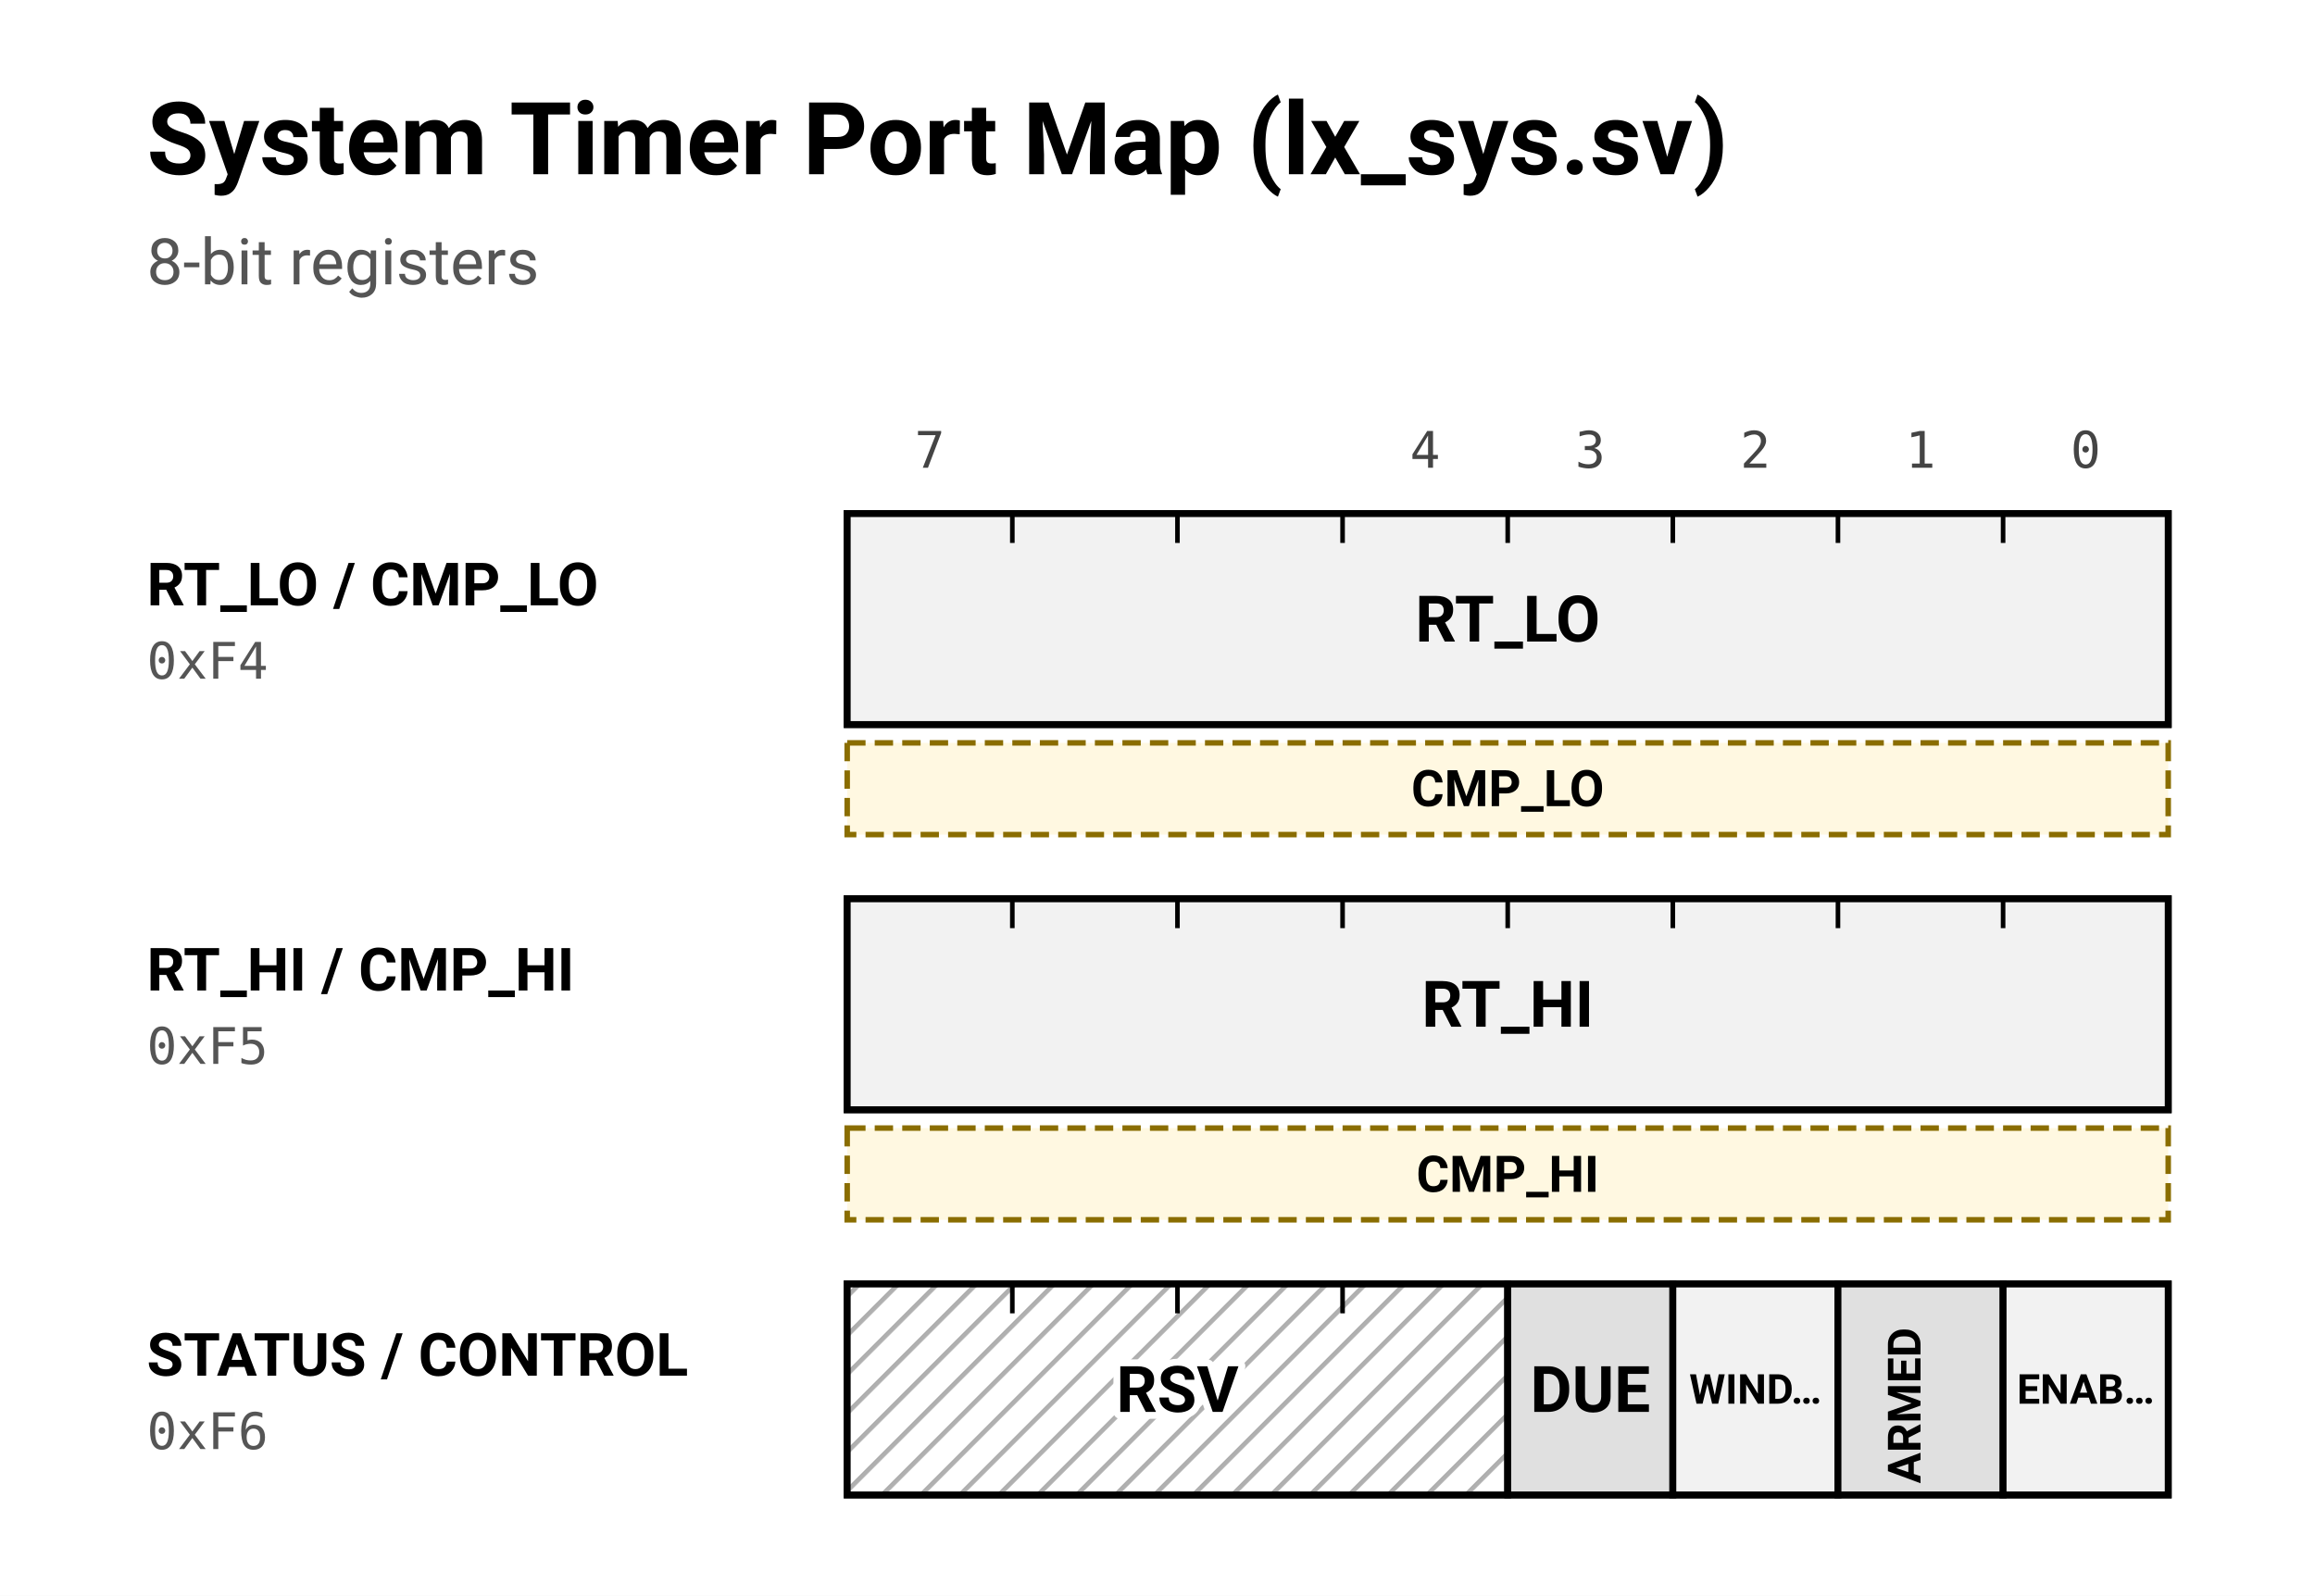
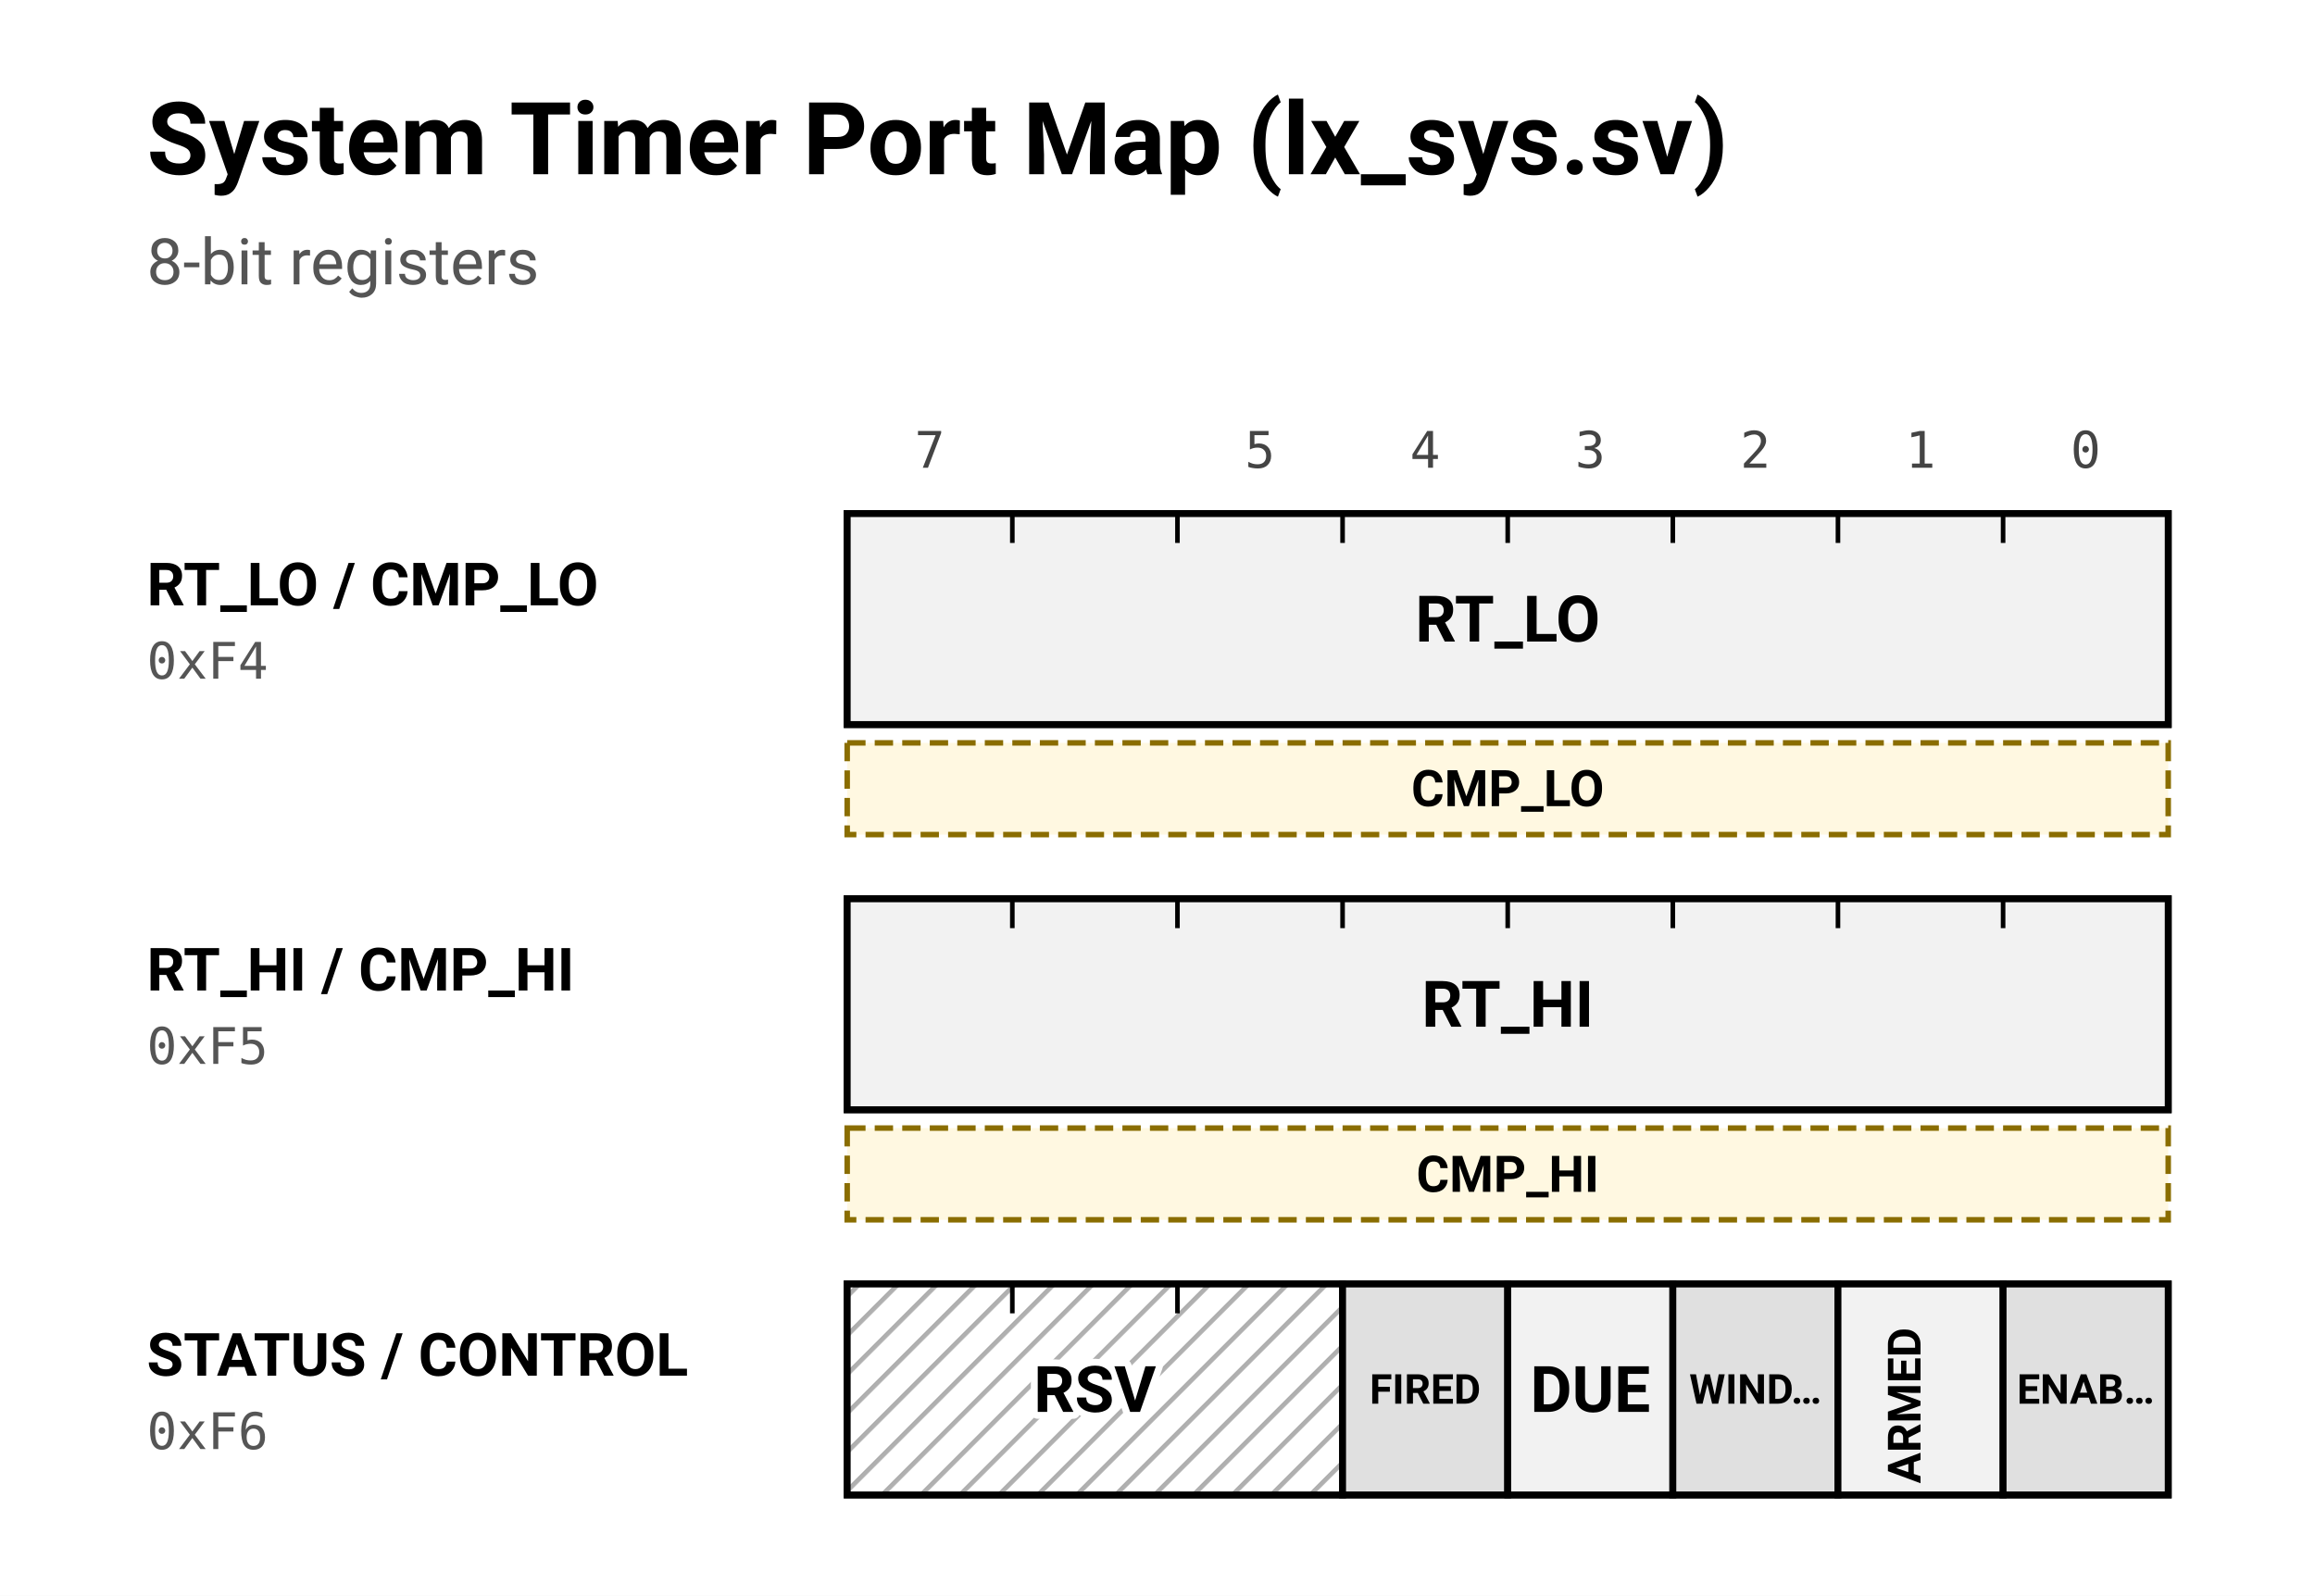
<svg xmlns="http://www.w3.org/2000/svg" width="504.7" height="348" viewBox="0 0 504.7 348">
  <defs>
    <pattern id="hatch" width="6" height="6" patternUnits="userSpaceOnUse" patternTransform="rotate(45)">
      <rect width="6" height="6" fill="#FFFFFF" />
      <line x1="0" y1="0" x2="0" y2="6" stroke="#B0B0B0" stroke-width="2" />
    </pattern>
    <pattern id="xpat" width="8" height="8" patternUnits="userSpaceOnUse">
      <rect width="8" height="8" fill="#FFFFFF" />
      <path d="M0 0L8 8M8 0L0 8" stroke="#C07070" stroke-width="1" />
    </pattern>
    <marker id="arr" viewBox="0 0 10 10" refX="9" refY="5" markerWidth="8" markerHeight="8" orient="auto">
      <path d="M0 0L10 5L0 10z" fill="#000000" />
    </marker>
  </defs>
  <style>text{font-family:-apple-system,BlinkMacSystemFont,"Segoe UI",Roboto,Helvetica,Arial,sans-serif}.m{font-family:ui-monospace,Menlo,Consolas,"DejaVu Sans Mono",monospace}</style>
  <rect width="504.7" height="348" fill="#FFFFFF" />
  <text x="32" y="38" font-size="22" font-weight="700" fill="#000000">System Timer Port Map (lx_sys.sv)</text>
  <text x="32" y="62" font-size="14" fill="#555555">8-bit registers</text>
  <text x="202.7" y="102" font-size="11" text-anchor="middle" fill="#444444" class="m">7</text>
+   <text x="274.7" y="102" font-size="11" text-anchor="middle" fill="#444444" class="m">5</text>
  <text x="310.7" y="102" font-size="11" text-anchor="middle" fill="#444444" class="m">4</text>
  <text x="346.7" y="102" font-size="11" text-anchor="middle" fill="#444444" class="m">3</text>
  <text x="382.7" y="102" font-size="11" text-anchor="middle" fill="#444444" class="m">2</text>
  <text x="418.7" y="102" font-size="11" text-anchor="middle" fill="#444444" class="m">1</text>
  <text x="454.7" y="102" font-size="11" text-anchor="middle" fill="#444444" class="m">0</text>
  <text x="32" y="132" font-size="13" text-anchor="start" fill="#000000" font-weight="700">RT_LO / CMP_LO</text>
  <text x="32" y="148" font-size="11" text-anchor="start" fill="#555555" class="m">0xF4</text>
  <rect x="184.7" y="112" width="288" height="46" fill="#FFFFFF" stroke="#000000" stroke-width="1.5" />
  <rect x="184.7" y="112" width="288" height="46" fill="#F2F2F2" stroke="#000000" stroke-width="1.5" />
  <text x="328.7" y="139.9" font-size="14" text-anchor="middle" fill="#000000" font-weight="700">RT_LO</text>
  <line x1="220.7" y1="112" x2="220.7" y2="118.4" stroke="#000000" stroke-width="1" />
  <line x1="256.7" y1="112" x2="256.7" y2="118.4" stroke="#000000" stroke-width="1" />
  <line x1="292.7" y1="112" x2="292.7" y2="118.4" stroke="#000000" stroke-width="1" />
  <line x1="328.7" y1="112" x2="328.7" y2="118.4" stroke="#000000" stroke-width="1" />
  <line x1="364.7" y1="112" x2="364.7" y2="118.4" stroke="#000000" stroke-width="1" />
  <line x1="400.7" y1="112" x2="400.7" y2="118.4" stroke="#000000" stroke-width="1" />
  <line x1="436.7" y1="112" x2="436.7" y2="118.4" stroke="#000000" stroke-width="1" />
  <rect x="184.7" y="162" width="288" height="20" fill="#FFF8E1" stroke="#8A6D00" stroke-width="1.2" stroke-dasharray="4,2" />
  <text x="328.7" y="175.8" font-size="11" text-anchor="middle" fill="#000000" font-weight="700">CMP_LO</text>
  <text x="32" y="216" font-size="13" text-anchor="start" fill="#000000" font-weight="700">RT_HI / CMP_HI</text>
  <text x="32" y="232" font-size="11" text-anchor="start" fill="#555555" class="m">0xF5</text>
  <rect x="184.7" y="196" width="288" height="46" fill="#FFFFFF" stroke="#000000" stroke-width="1.5" />
  <rect x="184.7" y="196" width="288" height="46" fill="#F2F2F2" stroke="#000000" stroke-width="1.5" />
  <text x="328.7" y="223.9" font-size="14" text-anchor="middle" fill="#000000" font-weight="700">RT_HI</text>
  <line x1="220.7" y1="196" x2="220.7" y2="202.4" stroke="#000000" stroke-width="1" />
  <line x1="256.7" y1="196" x2="256.7" y2="202.4" stroke="#000000" stroke-width="1" />
  <line x1="292.7" y1="196" x2="292.7" y2="202.4" stroke="#000000" stroke-width="1" />
  <line x1="328.7" y1="196" x2="328.7" y2="202.4" stroke="#000000" stroke-width="1" />
  <line x1="364.7" y1="196" x2="364.7" y2="202.4" stroke="#000000" stroke-width="1" />
  <line x1="400.7" y1="196" x2="400.7" y2="202.4" stroke="#000000" stroke-width="1" />
  <line x1="436.7" y1="196" x2="436.7" y2="202.4" stroke="#000000" stroke-width="1" />
  <rect x="184.7" y="246" width="288" height="20" fill="#FFF8E1" stroke="#8A6D00" stroke-width="1.2" stroke-dasharray="4,2" />
  <text x="328.7" y="259.9" font-size="11" text-anchor="middle" fill="#000000" font-weight="700">CMP_HI</text>
  <text x="32" y="300" font-size="13" text-anchor="start" fill="#000000" font-weight="700">STATUS / CONTROL</text>
  <text x="32" y="316" font-size="11" text-anchor="start" fill="#555555" class="m">0xF6</text>
  <rect x="184.7" y="280" width="288" height="46" fill="#FFFFFF" stroke="#000000" stroke-width="1.5" />
-   <rect x="184.7" y="280" width="144" height="46" fill="url(#hatch)" stroke="#000000" stroke-width="1.5" />
-   <text x="256.7" y="307.9" font-size="14" text-anchor="middle" fill="#000000" font-weight="700" style="paint-order:stroke;stroke:#fff;stroke-width:3px;stroke-linejoin:round">RSV</text>
+   <rect x="184.7" y="280" width="108" height="46" fill="url(#hatch)" stroke="#000000" stroke-width="1.5" />
+   <text x="238.7" y="307.9" font-size="14" text-anchor="middle" fill="#000000" font-weight="700" style="paint-order:stroke;stroke:#fff;stroke-width:3px;stroke-linejoin:round">RSV</text>
  <line x1="220.7" y1="280" x2="220.7" y2="286.4" stroke="#000000" stroke-width="1" />
  <line x1="256.7" y1="280" x2="256.7" y2="286.4" stroke="#000000" stroke-width="1" />
-   <line x1="292.7" y1="280" x2="292.7" y2="286.4" stroke="#000000" stroke-width="1" />
-   <rect x="328.7" y="280" width="36" height="46" fill="#E0E0E0" stroke="#000000" stroke-width="1.5" />
+   <rect x="292.7" y="280" width="36" height="46" fill="#E0E0E0" stroke="#000000" stroke-width="1.5" />
+   <text x="310.7" y="306.1" font-size="9" text-anchor="middle" fill="#000000" font-weight="700">FIRED</text>
+   <rect x="328.7" y="280" width="36" height="46" fill="#F2F2F2" stroke="#000000" stroke-width="1.5" />
  <text x="346.7" y="307.9" font-size="14" text-anchor="middle" fill="#000000" font-weight="700">DUE</text>
-   <rect x="364.7" y="280" width="36" height="46" fill="#F2F2F2" stroke="#000000" stroke-width="1.5" />
+   <rect x="364.7" y="280" width="36" height="46" fill="#E0E0E0" stroke="#000000" stroke-width="1.5" />
  <text x="382.7" y="306.1" font-size="9" text-anchor="middle" fill="#000000" font-weight="700">WIND…</text>
-   <rect x="400.7" y="280" width="36" height="46" fill="#E0E0E0" stroke="#000000" stroke-width="1.5" />
+   <rect x="400.7" y="280" width="36" height="46" fill="#F2F2F2" stroke="#000000" stroke-width="1.5" />
  <text x="418.7" y="306.5" font-size="10" text-anchor="middle" fill="#000000" font-weight="700" transform="rotate(-90 418.7 306.5)">ARMED</text>
-   <rect x="436.7" y="280" width="36" height="46" fill="#F2F2F2" stroke="#000000" stroke-width="1.5" />
+   <rect x="436.7" y="280" width="36" height="46" fill="#E0E0E0" stroke="#000000" stroke-width="1.5" />
  <text x="454.7" y="306.1" font-size="9" text-anchor="middle" fill="#000000" font-weight="700">ENAB…</text>
</svg>
